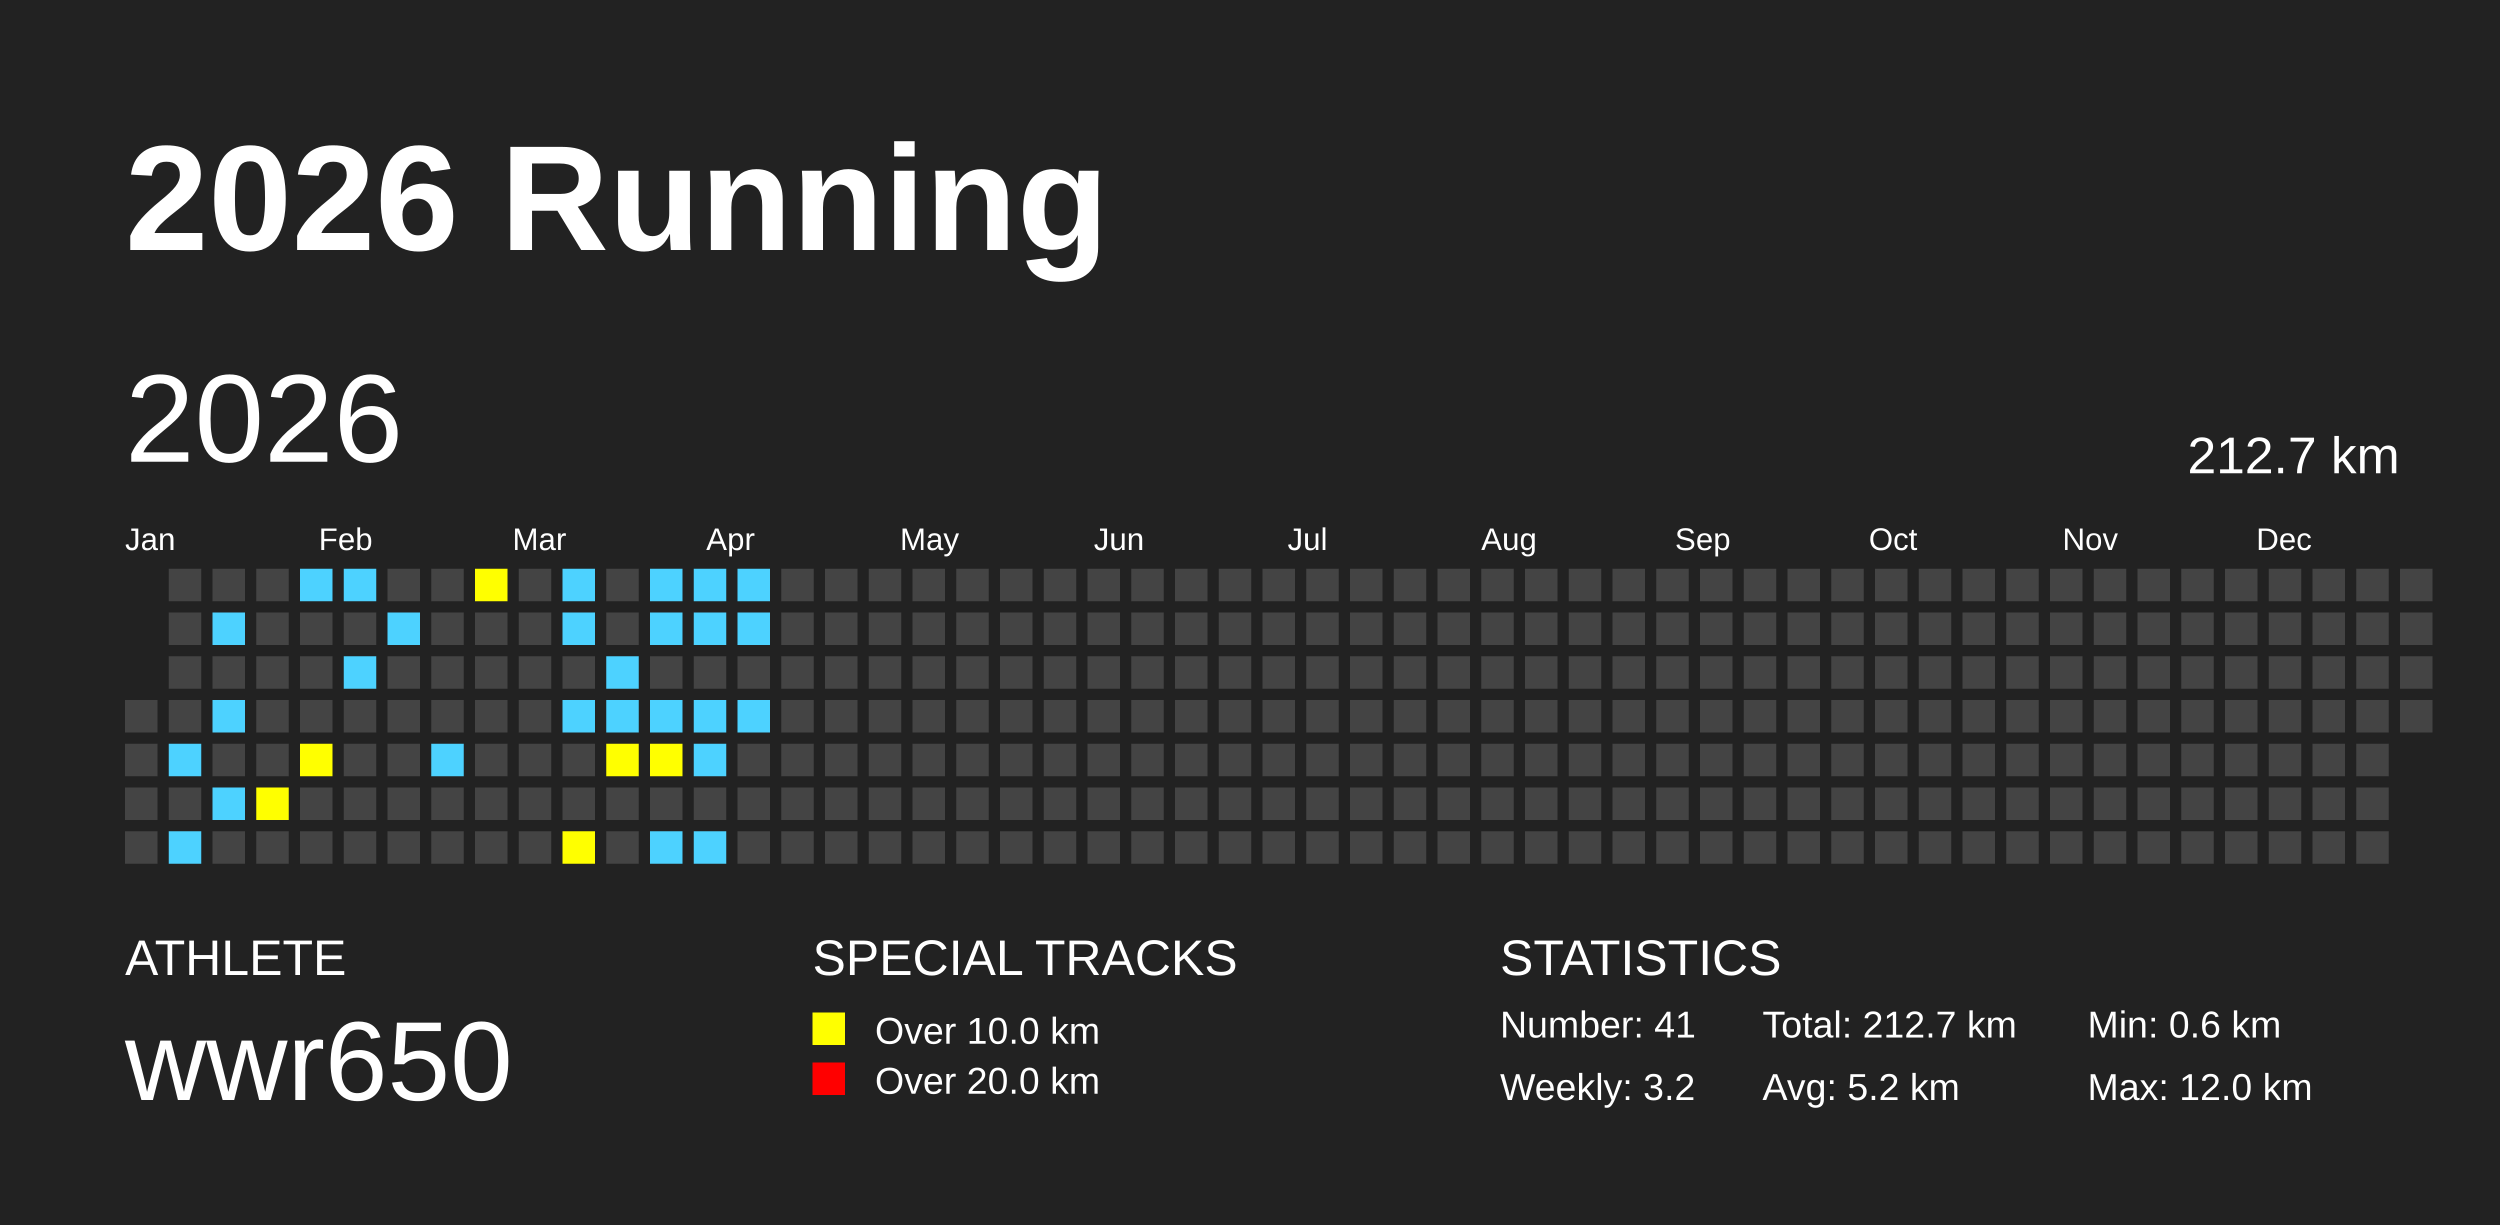
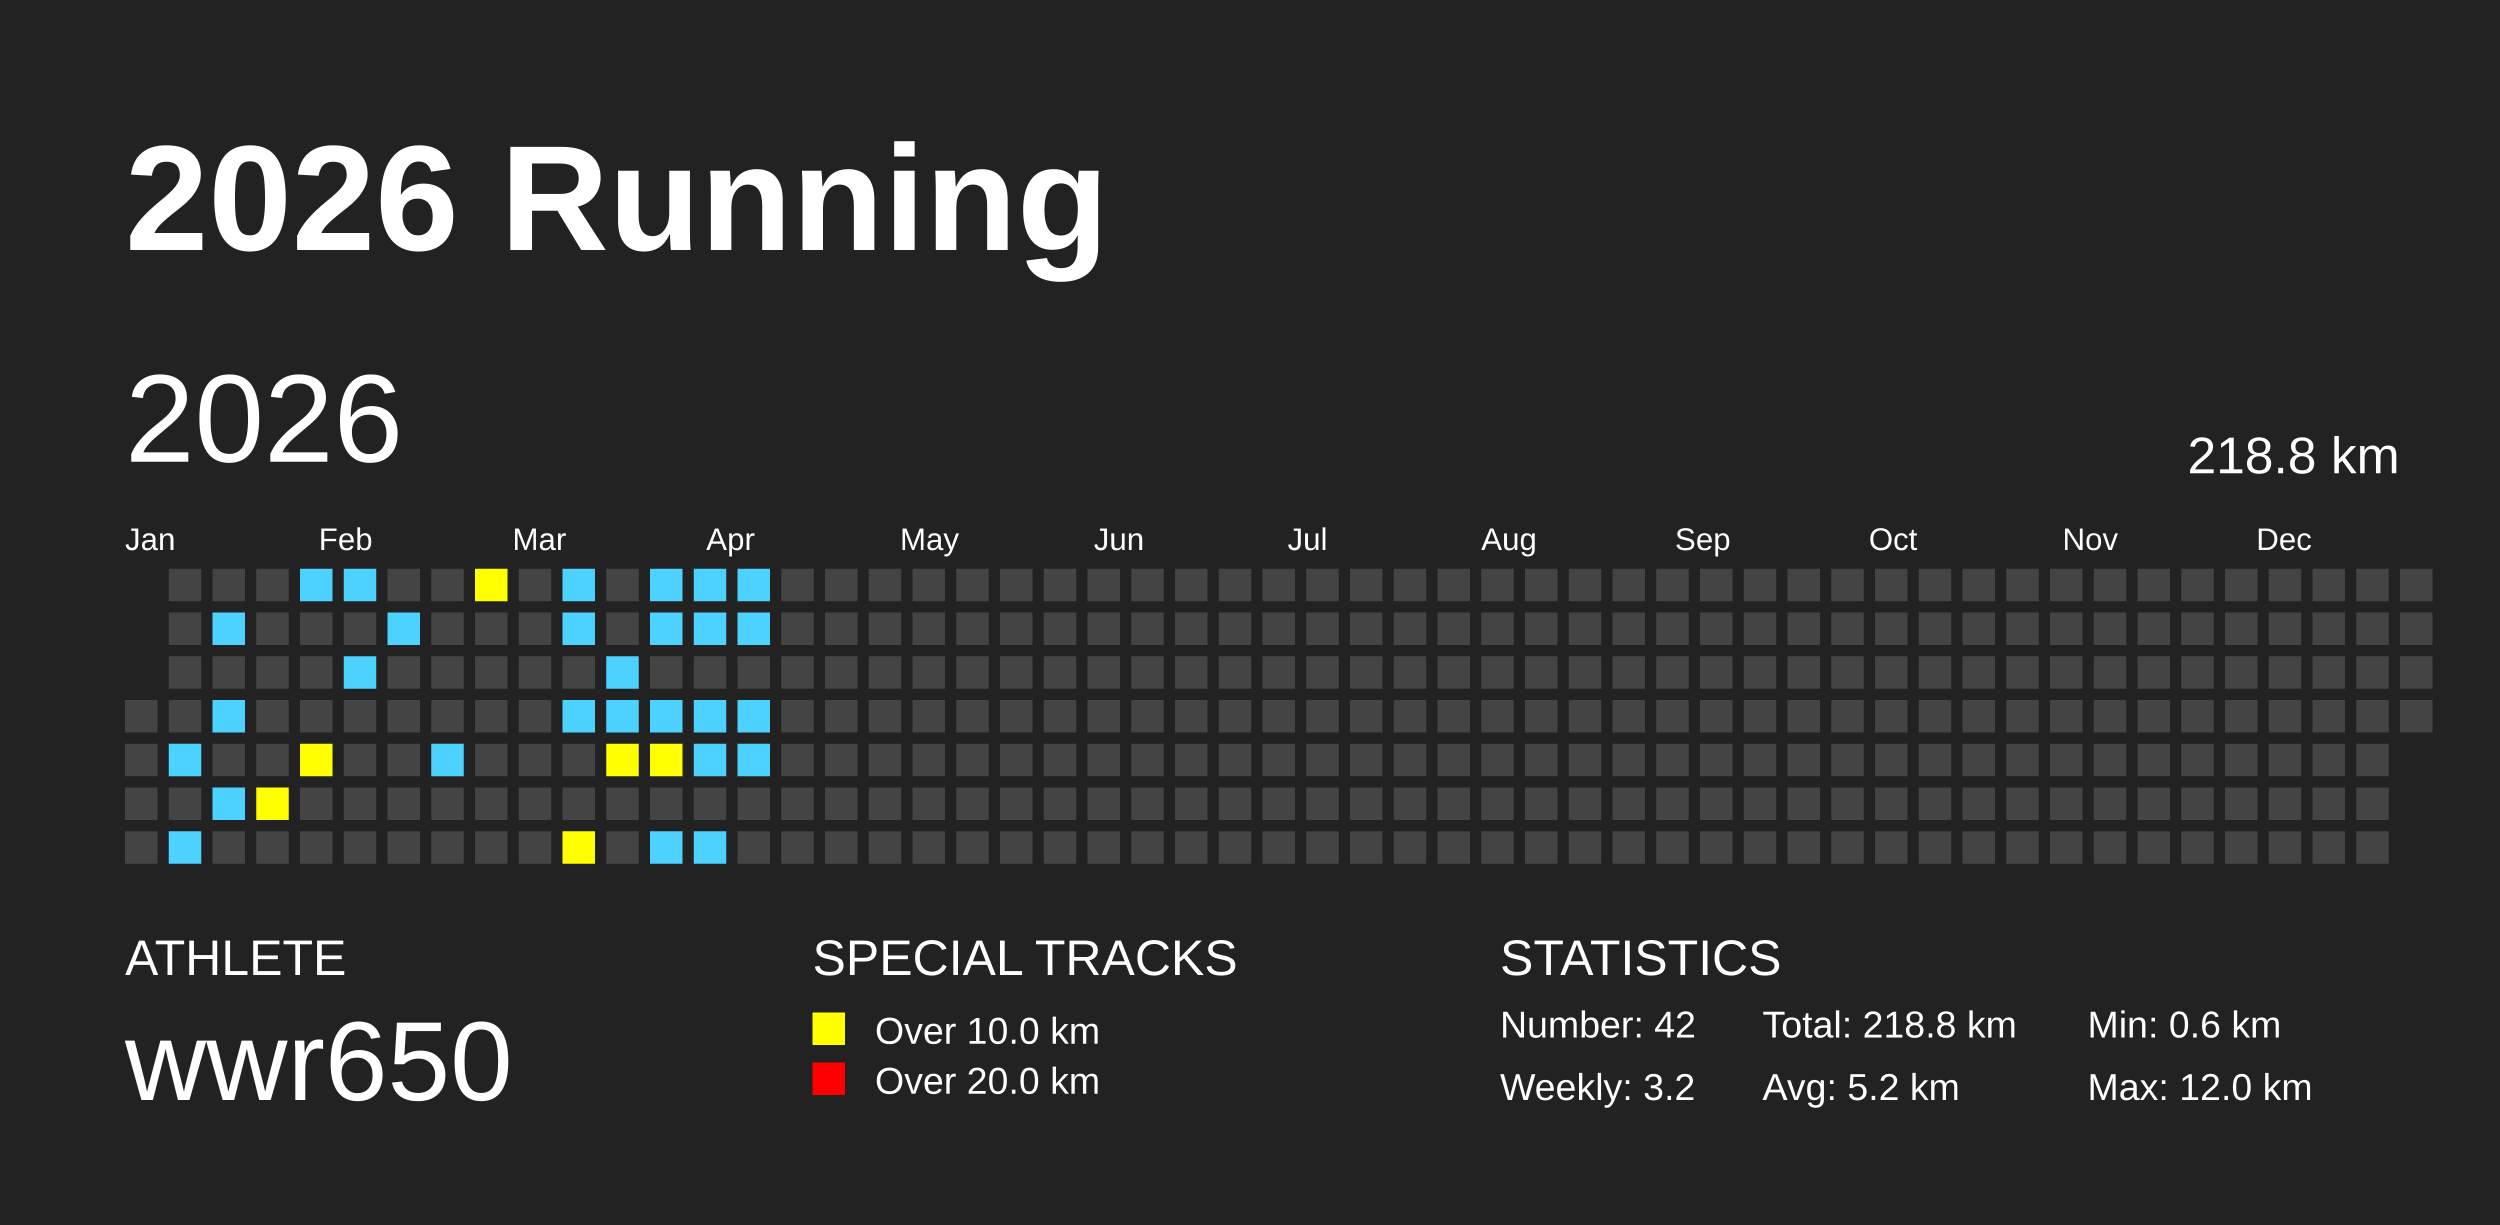
<svg xmlns="http://www.w3.org/2000/svg" baseProfile="full" height="98mm" version="1.1" viewBox="0,0,200,98" width="200mm">
  <defs />
  <rect fill="#222222" height="98" width="200" x="0" y="0" />
  <text fill="#FFFFFF" style="font-size:12px; font-family:Arial; font-weight:bold;" x="10" y="20">2026 Running</text>
  <text fill="#FFFFFF" style="font-size:4px; font-family:Arial" x="10" y="78">ATHLETE</text>
  <text fill="#FFFFFF" style="font-size:9px; font-family:Arial" x="10" y="88">wwr650</text>
  <text fill="#FFFFFF" style="font-size:4px; font-family:Arial" x="65" y="78">SPECIAL TRACKS</text>
  <rect fill="yellow" height="2.6" width="2.6" x="65" y="81" />
  <text fill="#FFFFFF" style="font-size:3px; font-family:Arial" x="70" y="83.5">Over 10.0 km</text>
  <rect fill="red" height="2.6" width="2.6" x="65" y="85" />
  <text fill="#FFFFFF" style="font-size:3px; font-family:Arial" x="70" y="87.5">Over 20.0 km</text>
  <text fill="#FFFFFF" style="font-size:4px; font-family:Arial" x="120" y="78">STATISTICS</text>
-   <text fill="#FFFFFF" style="font-size:3px; font-family:Arial" x="120" y="83">Number: 41</text>
+   <text fill="#FFFFFF" style="font-size:3px; font-family:Arial" x="120" y="83">Number: 42</text>
  <text fill="#FFFFFF" style="font-size:3px; font-family:Arial" x="120" y="88">Weekly: 3.2</text>
-   <text fill="#FFFFFF" style="font-size:3px; font-family:Arial" x="141" y="83">Total: 212.7 km</text>
+   <text fill="#FFFFFF" style="font-size:3px; font-family:Arial" x="141" y="83">Total: 218.8 km</text>
  <text fill="#FFFFFF" style="font-size:3px; font-family:Arial" x="141" y="88">Avg: 5.2 km</text>
  <text fill="#FFFFFF" style="font-size:3px; font-family:Arial" x="167" y="83">Min: 0.6 km</text>
  <text fill="#FFFFFF" style="font-size:3px; font-family:Arial" x="167" y="88">Max: 12.0 km</text>
  <text dominant-baseline="hanging" fill="#FFFFFF" style="font-size:10.0px; font-family:Arial;" x="10" y="30">2026</text>
-   <text dominant-baseline="hanging" fill="#FFFFFF" style="font-size:4.125px; font-family:Arial;" x="175" y="35">212.7 km</text>
+   <text dominant-baseline="hanging" fill="#FFFFFF" style="font-size:4.125px; font-family:Arial;" x="175" y="35">218.8 km</text>
  <text fill="#FFFFFF" style="font-size:2.5px; font-family:Arial" x="10.0" y="44">Jan</text>
  <text fill="#FFFFFF" style="font-size:2.5px; font-family:Arial" x="25.5" y="44">Feb</text>
  <text fill="#FFFFFF" style="font-size:2.5px; font-family:Arial" x="41.0" y="44">Mar</text>
  <text fill="#FFFFFF" style="font-size:2.5px; font-family:Arial" x="56.5" y="44">Apr</text>
  <text fill="#FFFFFF" style="font-size:2.5px; font-family:Arial" x="72.0" y="44">May</text>
  <text fill="#FFFFFF" style="font-size:2.5px; font-family:Arial" x="87.5" y="44">Jun</text>
  <text fill="#FFFFFF" style="font-size:2.5px; font-family:Arial" x="103.0" y="44">Jul</text>
  <text fill="#FFFFFF" style="font-size:2.5px; font-family:Arial" x="118.5" y="44">Aug</text>
  <text fill="#FFFFFF" style="font-size:2.5px; font-family:Arial" x="134.0" y="44">Sep</text>
  <text fill="#FFFFFF" style="font-size:2.5px; font-family:Arial" x="149.5" y="44">Oct</text>
  <text fill="#FFFFFF" style="font-size:2.5px; font-family:Arial" x="165.0" y="44">Nov</text>
  <text fill="#FFFFFF" style="font-size:2.5px; font-family:Arial" x="180.5" y="44">Dec</text>
  <rect fill="#444444" height="2.6" width="2.6" x="10.0" y="56.0" />
  <rect fill="#444444" height="2.6" width="2.6" x="10.0" y="59.5" />
  <rect fill="#444444" height="2.6" width="2.6" x="10.0" y="63.0" />
  <rect fill="#444444" height="2.6" width="2.6" x="10.0" y="66.5" />
  <rect fill="#444444" height="2.6" width="2.6" x="13.5" y="45.5" />
  <rect fill="#444444" height="2.6" width="2.6" x="13.5" y="49.0" />
  <rect fill="#444444" height="2.6" width="2.6" x="13.5" y="52.5" />
  <rect fill="#444444" height="2.6" width="2.6" x="13.5" y="56.0" />
  <rect fill="#4DD2FF" height="2.6" width="2.6" x="13.5" y="59.5" />
  <rect fill="#444444" height="2.6" width="2.6" x="13.5" y="63.0" />
  <rect fill="#4DD2FF" height="2.6" width="2.6" x="13.5" y="66.5" />
  <rect fill="#444444" height="2.6" width="2.6" x="17.0" y="45.5" />
  <rect fill="#4DD2FF" height="2.6" width="2.6" x="17.0" y="49.0" />
  <rect fill="#444444" height="2.6" width="2.6" x="17.0" y="52.5" />
  <rect fill="#4DD2FF" height="2.6" width="2.6" x="17.0" y="56.0" />
  <rect fill="#444444" height="2.6" width="2.6" x="17.0" y="59.5" />
  <rect fill="#4DD2FF" height="2.6" width="2.6" x="17.0" y="63.0" />
  <rect fill="#444444" height="2.6" width="2.6" x="17.0" y="66.5" />
  <rect fill="#444444" height="2.6" width="2.6" x="20.5" y="45.5" />
  <rect fill="#444444" height="2.6" width="2.6" x="20.5" y="49.0" />
  <rect fill="#444444" height="2.6" width="2.6" x="20.5" y="52.5" />
  <rect fill="#444444" height="2.6" width="2.6" x="20.5" y="56.0" />
  <rect fill="#444444" height="2.6" width="2.6" x="20.5" y="59.5" />
  <rect fill="yellow" height="2.6" width="2.6" x="20.5" y="63.0" />
  <rect fill="#444444" height="2.6" width="2.6" x="20.5" y="66.5" />
  <rect fill="#4DD2FF" height="2.6" width="2.6" x="24.0" y="45.5" />
  <rect fill="#444444" height="2.6" width="2.6" x="24.0" y="49.0" />
  <rect fill="#444444" height="2.6" width="2.6" x="24.0" y="52.5" />
  <rect fill="#444444" height="2.6" width="2.6" x="24.0" y="56.0" />
  <rect fill="yellow" height="2.6" width="2.6" x="24.0" y="59.5" />
  <rect fill="#444444" height="2.6" width="2.6" x="24.0" y="63.0" />
  <rect fill="#444444" height="2.6" width="2.6" x="24.0" y="66.5" />
  <rect fill="#4DD2FF" height="2.6" width="2.6" x="27.5" y="45.5" />
  <rect fill="#444444" height="2.6" width="2.6" x="27.5" y="49.0" />
  <rect fill="#4DD2FF" height="2.6" width="2.6" x="27.5" y="52.5" />
  <rect fill="#444444" height="2.6" width="2.6" x="27.5" y="56.0" />
  <rect fill="#444444" height="2.6" width="2.6" x="27.5" y="59.5" />
  <rect fill="#444444" height="2.6" width="2.6" x="27.5" y="63.0" />
  <rect fill="#444444" height="2.6" width="2.6" x="27.5" y="66.5" />
  <rect fill="#444444" height="2.6" width="2.6" x="31.0" y="45.5" />
  <rect fill="#4DD2FF" height="2.6" width="2.6" x="31.0" y="49.0" />
  <rect fill="#444444" height="2.6" width="2.6" x="31.0" y="52.5" />
  <rect fill="#444444" height="2.6" width="2.6" x="31.0" y="56.0" />
  <rect fill="#444444" height="2.6" width="2.6" x="31.0" y="59.5" />
  <rect fill="#444444" height="2.6" width="2.6" x="31.0" y="63.0" />
  <rect fill="#444444" height="2.6" width="2.6" x="31.0" y="66.5" />
  <rect fill="#444444" height="2.6" width="2.6" x="34.5" y="45.5" />
  <rect fill="#444444" height="2.6" width="2.6" x="34.5" y="49.0" />
  <rect fill="#444444" height="2.6" width="2.6" x="34.5" y="52.5" />
  <rect fill="#444444" height="2.6" width="2.6" x="34.5" y="56.0" />
  <rect fill="#4DD2FF" height="2.6" width="2.6" x="34.5" y="59.5" />
  <rect fill="#444444" height="2.6" width="2.6" x="34.5" y="63.0" />
  <rect fill="#444444" height="2.6" width="2.6" x="34.5" y="66.5" />
  <rect fill="yellow" height="2.6" width="2.6" x="38.0" y="45.5" />
  <rect fill="#444444" height="2.6" width="2.6" x="38.0" y="49.0" />
  <rect fill="#444444" height="2.6" width="2.6" x="38.0" y="52.5" />
  <rect fill="#444444" height="2.6" width="2.6" x="38.0" y="56.0" />
  <rect fill="#444444" height="2.6" width="2.6" x="38.0" y="59.5" />
  <rect fill="#444444" height="2.6" width="2.6" x="38.0" y="63.0" />
  <rect fill="#444444" height="2.6" width="2.6" x="38.0" y="66.5" />
  <rect fill="#444444" height="2.6" width="2.6" x="41.5" y="45.5" />
  <rect fill="#444444" height="2.6" width="2.6" x="41.5" y="49.0" />
  <rect fill="#444444" height="2.6" width="2.6" x="41.5" y="52.5" />
  <rect fill="#444444" height="2.6" width="2.6" x="41.5" y="56.0" />
  <rect fill="#444444" height="2.6" width="2.6" x="41.5" y="59.5" />
  <rect fill="#444444" height="2.6" width="2.6" x="41.5" y="63.0" />
  <rect fill="#444444" height="2.6" width="2.6" x="41.5" y="66.5" />
  <rect fill="#4DD2FF" height="2.6" width="2.6" x="45.0" y="45.5" />
  <rect fill="#4DD2FF" height="2.6" width="2.6" x="45.0" y="49.0" />
  <rect fill="#444444" height="2.6" width="2.6" x="45.0" y="52.5" />
  <rect fill="#4DD2FF" height="2.6" width="2.6" x="45.0" y="56.0" />
  <rect fill="#444444" height="2.6" width="2.6" x="45.0" y="59.5" />
  <rect fill="#444444" height="2.6" width="2.6" x="45.0" y="63.0" />
  <rect fill="yellow" height="2.6" width="2.6" x="45.0" y="66.5" />
  <rect fill="#444444" height="2.6" width="2.6" x="48.5" y="45.5" />
  <rect fill="#444444" height="2.6" width="2.6" x="48.5" y="49.0" />
  <rect fill="#4DD2FF" height="2.6" width="2.6" x="48.5" y="52.5" />
  <rect fill="#4DD2FF" height="2.6" width="2.6" x="48.5" y="56.0" />
  <rect fill="yellow" height="2.6" width="2.6" x="48.5" y="59.5" />
  <rect fill="#444444" height="2.6" width="2.6" x="48.5" y="63.0" />
  <rect fill="#444444" height="2.6" width="2.6" x="48.5" y="66.5" />
  <rect fill="#4DD2FF" height="2.6" width="2.6" x="52.0" y="45.5" />
  <rect fill="#4DD2FF" height="2.6" width="2.6" x="52.0" y="49.0" />
  <rect fill="#444444" height="2.6" width="2.6" x="52.0" y="52.5" />
  <rect fill="#4DD2FF" height="2.6" width="2.6" x="52.0" y="56.0" />
  <rect fill="yellow" height="2.6" width="2.6" x="52.0" y="59.5" />
  <rect fill="#444444" height="2.6" width="2.6" x="52.0" y="63.0" />
  <rect fill="#4DD2FF" height="2.6" width="2.6" x="52.0" y="66.5" />
  <rect fill="#4DD2FF" height="2.6" width="2.6" x="55.5" y="45.5" />
  <rect fill="#4DD2FF" height="2.6" width="2.6" x="55.5" y="49.0" />
  <rect fill="#444444" height="2.6" width="2.6" x="55.5" y="52.5" />
  <rect fill="#4DD2FF" height="2.6" width="2.6" x="55.5" y="56.0" />
  <rect fill="#4DD2FF" height="2.6" width="2.6" x="55.5" y="59.5" />
  <rect fill="#444444" height="2.6" width="2.6" x="55.5" y="63.0" />
  <rect fill="#4DD2FF" height="2.6" width="2.6" x="55.5" y="66.5" />
  <rect fill="#4DD2FF" height="2.6" width="2.6" x="59.0" y="45.5" />
  <rect fill="#4DD2FF" height="2.6" width="2.6" x="59.0" y="49.0" />
  <rect fill="#444444" height="2.6" width="2.6" x="59.0" y="52.5" />
  <rect fill="#4DD2FF" height="2.6" width="2.6" x="59.0" y="56.0" />
-   <rect fill="#444444" height="2.6" width="2.6" x="59.0" y="59.5" />
+   <rect fill="#4DD2FF" height="2.6" width="2.6" x="59.0" y="59.5" />
  <rect fill="#444444" height="2.6" width="2.6" x="59.0" y="63.0" />
  <rect fill="#444444" height="2.6" width="2.6" x="59.0" y="66.5" />
  <rect fill="#444444" height="2.6" width="2.6" x="62.5" y="45.5" />
  <rect fill="#444444" height="2.6" width="2.6" x="62.5" y="49.0" />
  <rect fill="#444444" height="2.6" width="2.6" x="62.5" y="52.5" />
  <rect fill="#444444" height="2.6" width="2.6" x="62.5" y="56.0" />
  <rect fill="#444444" height="2.6" width="2.6" x="62.5" y="59.5" />
  <rect fill="#444444" height="2.6" width="2.6" x="62.5" y="63.0" />
  <rect fill="#444444" height="2.6" width="2.6" x="62.5" y="66.5" />
  <rect fill="#444444" height="2.6" width="2.6" x="66.0" y="45.5" />
  <rect fill="#444444" height="2.6" width="2.6" x="66.0" y="49.0" />
  <rect fill="#444444" height="2.6" width="2.6" x="66.0" y="52.5" />
  <rect fill="#444444" height="2.6" width="2.6" x="66.0" y="56.0" />
  <rect fill="#444444" height="2.6" width="2.6" x="66.0" y="59.5" />
  <rect fill="#444444" height="2.6" width="2.6" x="66.0" y="63.0" />
  <rect fill="#444444" height="2.6" width="2.6" x="66.0" y="66.5" />
  <rect fill="#444444" height="2.6" width="2.6" x="69.5" y="45.5" />
  <rect fill="#444444" height="2.6" width="2.6" x="69.5" y="49.0" />
  <rect fill="#444444" height="2.6" width="2.6" x="69.5" y="52.5" />
  <rect fill="#444444" height="2.6" width="2.6" x="69.5" y="56.0" />
  <rect fill="#444444" height="2.6" width="2.6" x="69.5" y="59.5" />
  <rect fill="#444444" height="2.6" width="2.6" x="69.5" y="63.0" />
  <rect fill="#444444" height="2.6" width="2.6" x="69.5" y="66.5" />
  <rect fill="#444444" height="2.6" width="2.6" x="73.0" y="45.5" />
  <rect fill="#444444" height="2.6" width="2.6" x="73.0" y="49.0" />
  <rect fill="#444444" height="2.6" width="2.6" x="73.0" y="52.5" />
  <rect fill="#444444" height="2.6" width="2.6" x="73.0" y="56.0" />
  <rect fill="#444444" height="2.6" width="2.6" x="73.0" y="59.5" />
  <rect fill="#444444" height="2.6" width="2.6" x="73.0" y="63.0" />
  <rect fill="#444444" height="2.6" width="2.6" x="73.0" y="66.5" />
  <rect fill="#444444" height="2.6" width="2.6" x="76.5" y="45.5" />
  <rect fill="#444444" height="2.6" width="2.6" x="76.5" y="49.0" />
  <rect fill="#444444" height="2.6" width="2.6" x="76.5" y="52.5" />
  <rect fill="#444444" height="2.6" width="2.6" x="76.5" y="56.0" />
  <rect fill="#444444" height="2.6" width="2.6" x="76.5" y="59.5" />
  <rect fill="#444444" height="2.6" width="2.6" x="76.5" y="63.0" />
  <rect fill="#444444" height="2.6" width="2.6" x="76.5" y="66.5" />
  <rect fill="#444444" height="2.6" width="2.6" x="80.0" y="45.5" />
  <rect fill="#444444" height="2.6" width="2.6" x="80.0" y="49.0" />
  <rect fill="#444444" height="2.6" width="2.6" x="80.0" y="52.5" />
  <rect fill="#444444" height="2.6" width="2.6" x="80.0" y="56.0" />
  <rect fill="#444444" height="2.6" width="2.6" x="80.0" y="59.5" />
  <rect fill="#444444" height="2.6" width="2.6" x="80.0" y="63.0" />
  <rect fill="#444444" height="2.6" width="2.6" x="80.0" y="66.5" />
  <rect fill="#444444" height="2.6" width="2.6" x="83.5" y="45.5" />
  <rect fill="#444444" height="2.6" width="2.6" x="83.5" y="49.0" />
  <rect fill="#444444" height="2.6" width="2.6" x="83.5" y="52.5" />
  <rect fill="#444444" height="2.6" width="2.6" x="83.5" y="56.0" />
  <rect fill="#444444" height="2.6" width="2.6" x="83.5" y="59.5" />
  <rect fill="#444444" height="2.6" width="2.6" x="83.5" y="63.0" />
  <rect fill="#444444" height="2.6" width="2.6" x="83.5" y="66.5" />
  <rect fill="#444444" height="2.6" width="2.6" x="87.0" y="45.5" />
  <rect fill="#444444" height="2.6" width="2.6" x="87.0" y="49.0" />
  <rect fill="#444444" height="2.6" width="2.6" x="87.0" y="52.5" />
  <rect fill="#444444" height="2.6" width="2.6" x="87.0" y="56.0" />
  <rect fill="#444444" height="2.6" width="2.6" x="87.0" y="59.5" />
  <rect fill="#444444" height="2.6" width="2.6" x="87.0" y="63.0" />
  <rect fill="#444444" height="2.6" width="2.6" x="87.0" y="66.5" />
  <rect fill="#444444" height="2.6" width="2.6" x="90.5" y="45.5" />
  <rect fill="#444444" height="2.6" width="2.6" x="90.5" y="49.0" />
  <rect fill="#444444" height="2.6" width="2.6" x="90.5" y="52.5" />
  <rect fill="#444444" height="2.6" width="2.6" x="90.5" y="56.0" />
  <rect fill="#444444" height="2.6" width="2.6" x="90.5" y="59.5" />
  <rect fill="#444444" height="2.6" width="2.6" x="90.5" y="63.0" />
  <rect fill="#444444" height="2.6" width="2.6" x="90.5" y="66.5" />
  <rect fill="#444444" height="2.6" width="2.6" x="94.0" y="45.5" />
  <rect fill="#444444" height="2.6" width="2.6" x="94.0" y="49.0" />
  <rect fill="#444444" height="2.6" width="2.6" x="94.0" y="52.5" />
  <rect fill="#444444" height="2.6" width="2.6" x="94.0" y="56.0" />
  <rect fill="#444444" height="2.6" width="2.6" x="94.0" y="59.5" />
  <rect fill="#444444" height="2.6" width="2.6" x="94.0" y="63.0" />
  <rect fill="#444444" height="2.6" width="2.6" x="94.0" y="66.5" />
  <rect fill="#444444" height="2.6" width="2.6" x="97.5" y="45.5" />
  <rect fill="#444444" height="2.6" width="2.6" x="97.5" y="49.0" />
  <rect fill="#444444" height="2.6" width="2.6" x="97.5" y="52.5" />
  <rect fill="#444444" height="2.6" width="2.6" x="97.5" y="56.0" />
  <rect fill="#444444" height="2.6" width="2.6" x="97.5" y="59.5" />
  <rect fill="#444444" height="2.6" width="2.6" x="97.5" y="63.0" />
  <rect fill="#444444" height="2.6" width="2.6" x="97.5" y="66.5" />
  <rect fill="#444444" height="2.6" width="2.6" x="101.0" y="45.5" />
  <rect fill="#444444" height="2.6" width="2.6" x="101.0" y="49.0" />
  <rect fill="#444444" height="2.6" width="2.6" x="101.0" y="52.5" />
  <rect fill="#444444" height="2.6" width="2.6" x="101.0" y="56.0" />
  <rect fill="#444444" height="2.6" width="2.6" x="101.0" y="59.5" />
  <rect fill="#444444" height="2.6" width="2.6" x="101.0" y="63.0" />
  <rect fill="#444444" height="2.6" width="2.6" x="101.0" y="66.5" />
  <rect fill="#444444" height="2.6" width="2.6" x="104.5" y="45.5" />
  <rect fill="#444444" height="2.6" width="2.6" x="104.5" y="49.0" />
  <rect fill="#444444" height="2.6" width="2.6" x="104.5" y="52.5" />
  <rect fill="#444444" height="2.6" width="2.6" x="104.5" y="56.0" />
  <rect fill="#444444" height="2.6" width="2.6" x="104.5" y="59.5" />
  <rect fill="#444444" height="2.6" width="2.6" x="104.5" y="63.0" />
  <rect fill="#444444" height="2.6" width="2.6" x="104.5" y="66.5" />
  <rect fill="#444444" height="2.6" width="2.6" x="108.0" y="45.5" />
  <rect fill="#444444" height="2.6" width="2.6" x="108.0" y="49.0" />
  <rect fill="#444444" height="2.6" width="2.6" x="108.0" y="52.5" />
  <rect fill="#444444" height="2.6" width="2.6" x="108.0" y="56.0" />
  <rect fill="#444444" height="2.6" width="2.6" x="108.0" y="59.5" />
  <rect fill="#444444" height="2.6" width="2.6" x="108.0" y="63.0" />
  <rect fill="#444444" height="2.6" width="2.6" x="108.0" y="66.5" />
  <rect fill="#444444" height="2.6" width="2.6" x="111.5" y="45.5" />
  <rect fill="#444444" height="2.6" width="2.6" x="111.5" y="49.0" />
  <rect fill="#444444" height="2.6" width="2.6" x="111.5" y="52.5" />
  <rect fill="#444444" height="2.6" width="2.6" x="111.5" y="56.0" />
  <rect fill="#444444" height="2.6" width="2.6" x="111.5" y="59.5" />
  <rect fill="#444444" height="2.6" width="2.6" x="111.5" y="63.0" />
  <rect fill="#444444" height="2.6" width="2.6" x="111.5" y="66.5" />
  <rect fill="#444444" height="2.6" width="2.6" x="115.0" y="45.5" />
  <rect fill="#444444" height="2.6" width="2.6" x="115.0" y="49.0" />
  <rect fill="#444444" height="2.6" width="2.6" x="115.0" y="52.5" />
  <rect fill="#444444" height="2.6" width="2.6" x="115.0" y="56.0" />
  <rect fill="#444444" height="2.6" width="2.6" x="115.0" y="59.5" />
  <rect fill="#444444" height="2.6" width="2.6" x="115.0" y="63.0" />
  <rect fill="#444444" height="2.6" width="2.6" x="115.0" y="66.5" />
  <rect fill="#444444" height="2.6" width="2.6" x="118.5" y="45.5" />
  <rect fill="#444444" height="2.6" width="2.6" x="118.5" y="49.0" />
  <rect fill="#444444" height="2.6" width="2.6" x="118.5" y="52.5" />
  <rect fill="#444444" height="2.6" width="2.6" x="118.5" y="56.0" />
  <rect fill="#444444" height="2.6" width="2.6" x="118.5" y="59.5" />
  <rect fill="#444444" height="2.6" width="2.6" x="118.5" y="63.0" />
  <rect fill="#444444" height="2.6" width="2.6" x="118.5" y="66.5" />
  <rect fill="#444444" height="2.6" width="2.6" x="122.0" y="45.5" />
  <rect fill="#444444" height="2.6" width="2.6" x="122.0" y="49.0" />
  <rect fill="#444444" height="2.6" width="2.6" x="122.0" y="52.5" />
  <rect fill="#444444" height="2.6" width="2.6" x="122.0" y="56.0" />
  <rect fill="#444444" height="2.6" width="2.6" x="122.0" y="59.5" />
  <rect fill="#444444" height="2.6" width="2.6" x="122.0" y="63.0" />
  <rect fill="#444444" height="2.6" width="2.6" x="122.0" y="66.5" />
  <rect fill="#444444" height="2.6" width="2.6" x="125.5" y="45.5" />
  <rect fill="#444444" height="2.6" width="2.6" x="125.5" y="49.0" />
  <rect fill="#444444" height="2.6" width="2.6" x="125.5" y="52.5" />
  <rect fill="#444444" height="2.6" width="2.6" x="125.5" y="56.0" />
  <rect fill="#444444" height="2.6" width="2.6" x="125.5" y="59.5" />
  <rect fill="#444444" height="2.6" width="2.6" x="125.5" y="63.0" />
  <rect fill="#444444" height="2.6" width="2.6" x="125.5" y="66.5" />
  <rect fill="#444444" height="2.6" width="2.6" x="129.0" y="45.5" />
  <rect fill="#444444" height="2.6" width="2.6" x="129.0" y="49.0" />
  <rect fill="#444444" height="2.6" width="2.6" x="129.0" y="52.5" />
  <rect fill="#444444" height="2.6" width="2.6" x="129.0" y="56.0" />
  <rect fill="#444444" height="2.6" width="2.6" x="129.0" y="59.5" />
  <rect fill="#444444" height="2.6" width="2.6" x="129.0" y="63.0" />
  <rect fill="#444444" height="2.6" width="2.6" x="129.0" y="66.5" />
  <rect fill="#444444" height="2.6" width="2.6" x="132.5" y="45.5" />
  <rect fill="#444444" height="2.6" width="2.6" x="132.5" y="49.0" />
  <rect fill="#444444" height="2.6" width="2.6" x="132.5" y="52.5" />
  <rect fill="#444444" height="2.6" width="2.6" x="132.5" y="56.0" />
  <rect fill="#444444" height="2.6" width="2.6" x="132.5" y="59.5" />
  <rect fill="#444444" height="2.6" width="2.6" x="132.5" y="63.0" />
  <rect fill="#444444" height="2.6" width="2.6" x="132.5" y="66.5" />
  <rect fill="#444444" height="2.6" width="2.6" x="136.0" y="45.5" />
  <rect fill="#444444" height="2.6" width="2.6" x="136.0" y="49.0" />
  <rect fill="#444444" height="2.6" width="2.6" x="136.0" y="52.5" />
  <rect fill="#444444" height="2.6" width="2.6" x="136.0" y="56.0" />
  <rect fill="#444444" height="2.6" width="2.6" x="136.0" y="59.5" />
  <rect fill="#444444" height="2.6" width="2.6" x="136.0" y="63.0" />
  <rect fill="#444444" height="2.6" width="2.6" x="136.0" y="66.5" />
  <rect fill="#444444" height="2.6" width="2.6" x="139.5" y="45.5" />
  <rect fill="#444444" height="2.6" width="2.6" x="139.5" y="49.0" />
  <rect fill="#444444" height="2.6" width="2.6" x="139.5" y="52.5" />
  <rect fill="#444444" height="2.6" width="2.6" x="139.5" y="56.0" />
  <rect fill="#444444" height="2.6" width="2.6" x="139.5" y="59.5" />
  <rect fill="#444444" height="2.6" width="2.6" x="139.5" y="63.0" />
  <rect fill="#444444" height="2.6" width="2.6" x="139.5" y="66.5" />
  <rect fill="#444444" height="2.6" width="2.6" x="143.0" y="45.5" />
  <rect fill="#444444" height="2.6" width="2.6" x="143.0" y="49.0" />
  <rect fill="#444444" height="2.6" width="2.6" x="143.0" y="52.5" />
  <rect fill="#444444" height="2.6" width="2.6" x="143.0" y="56.0" />
  <rect fill="#444444" height="2.6" width="2.6" x="143.0" y="59.5" />
  <rect fill="#444444" height="2.6" width="2.6" x="143.0" y="63.0" />
  <rect fill="#444444" height="2.6" width="2.6" x="143.0" y="66.5" />
  <rect fill="#444444" height="2.6" width="2.6" x="146.5" y="45.5" />
  <rect fill="#444444" height="2.6" width="2.6" x="146.5" y="49.0" />
  <rect fill="#444444" height="2.6" width="2.6" x="146.5" y="52.5" />
  <rect fill="#444444" height="2.6" width="2.6" x="146.5" y="56.0" />
  <rect fill="#444444" height="2.6" width="2.6" x="146.5" y="59.5" />
  <rect fill="#444444" height="2.6" width="2.6" x="146.5" y="63.0" />
  <rect fill="#444444" height="2.6" width="2.6" x="146.5" y="66.5" />
  <rect fill="#444444" height="2.6" width="2.6" x="150.0" y="45.5" />
  <rect fill="#444444" height="2.6" width="2.6" x="150.0" y="49.0" />
  <rect fill="#444444" height="2.6" width="2.6" x="150.0" y="52.5" />
  <rect fill="#444444" height="2.6" width="2.6" x="150.0" y="56.0" />
  <rect fill="#444444" height="2.6" width="2.6" x="150.0" y="59.5" />
  <rect fill="#444444" height="2.6" width="2.6" x="150.0" y="63.0" />
  <rect fill="#444444" height="2.6" width="2.6" x="150.0" y="66.5" />
  <rect fill="#444444" height="2.6" width="2.6" x="153.5" y="45.5" />
  <rect fill="#444444" height="2.6" width="2.6" x="153.5" y="49.0" />
  <rect fill="#444444" height="2.6" width="2.6" x="153.5" y="52.5" />
  <rect fill="#444444" height="2.6" width="2.6" x="153.5" y="56.0" />
  <rect fill="#444444" height="2.6" width="2.6" x="153.5" y="59.5" />
  <rect fill="#444444" height="2.6" width="2.6" x="153.5" y="63.0" />
  <rect fill="#444444" height="2.6" width="2.6" x="153.5" y="66.5" />
  <rect fill="#444444" height="2.6" width="2.6" x="157.0" y="45.5" />
  <rect fill="#444444" height="2.6" width="2.6" x="157.0" y="49.0" />
  <rect fill="#444444" height="2.6" width="2.6" x="157.0" y="52.5" />
  <rect fill="#444444" height="2.6" width="2.6" x="157.0" y="56.0" />
  <rect fill="#444444" height="2.6" width="2.6" x="157.0" y="59.5" />
  <rect fill="#444444" height="2.6" width="2.6" x="157.0" y="63.0" />
  <rect fill="#444444" height="2.6" width="2.6" x="157.0" y="66.5" />
  <rect fill="#444444" height="2.6" width="2.6" x="160.5" y="45.5" />
  <rect fill="#444444" height="2.6" width="2.6" x="160.5" y="49.0" />
  <rect fill="#444444" height="2.6" width="2.6" x="160.5" y="52.5" />
  <rect fill="#444444" height="2.6" width="2.6" x="160.5" y="56.0" />
  <rect fill="#444444" height="2.6" width="2.6" x="160.5" y="59.5" />
  <rect fill="#444444" height="2.6" width="2.6" x="160.5" y="63.0" />
  <rect fill="#444444" height="2.6" width="2.6" x="160.5" y="66.5" />
  <rect fill="#444444" height="2.6" width="2.6" x="164.0" y="45.5" />
  <rect fill="#444444" height="2.6" width="2.6" x="164.0" y="49.0" />
  <rect fill="#444444" height="2.6" width="2.6" x="164.0" y="52.5" />
  <rect fill="#444444" height="2.6" width="2.6" x="164.0" y="56.0" />
  <rect fill="#444444" height="2.6" width="2.6" x="164.0" y="59.5" />
  <rect fill="#444444" height="2.6" width="2.6" x="164.0" y="63.0" />
  <rect fill="#444444" height="2.6" width="2.6" x="164.0" y="66.5" />
  <rect fill="#444444" height="2.6" width="2.6" x="167.5" y="45.5" />
  <rect fill="#444444" height="2.6" width="2.6" x="167.5" y="49.0" />
  <rect fill="#444444" height="2.6" width="2.6" x="167.5" y="52.5" />
  <rect fill="#444444" height="2.6" width="2.6" x="167.5" y="56.0" />
  <rect fill="#444444" height="2.6" width="2.6" x="167.5" y="59.5" />
  <rect fill="#444444" height="2.6" width="2.6" x="167.5" y="63.0" />
  <rect fill="#444444" height="2.6" width="2.6" x="167.5" y="66.5" />
  <rect fill="#444444" height="2.6" width="2.6" x="171.0" y="45.5" />
  <rect fill="#444444" height="2.6" width="2.6" x="171.0" y="49.0" />
  <rect fill="#444444" height="2.6" width="2.6" x="171.0" y="52.5" />
  <rect fill="#444444" height="2.6" width="2.6" x="171.0" y="56.0" />
  <rect fill="#444444" height="2.6" width="2.6" x="171.0" y="59.5" />
  <rect fill="#444444" height="2.6" width="2.6" x="171.0" y="63.0" />
  <rect fill="#444444" height="2.6" width="2.6" x="171.0" y="66.5" />
  <rect fill="#444444" height="2.6" width="2.6" x="174.5" y="45.5" />
  <rect fill="#444444" height="2.6" width="2.6" x="174.5" y="49.0" />
  <rect fill="#444444" height="2.6" width="2.6" x="174.5" y="52.5" />
  <rect fill="#444444" height="2.6" width="2.6" x="174.5" y="56.0" />
  <rect fill="#444444" height="2.6" width="2.6" x="174.5" y="59.5" />
  <rect fill="#444444" height="2.6" width="2.6" x="174.5" y="63.0" />
  <rect fill="#444444" height="2.6" width="2.6" x="174.5" y="66.5" />
  <rect fill="#444444" height="2.6" width="2.6" x="178.0" y="45.5" />
  <rect fill="#444444" height="2.6" width="2.6" x="178.0" y="49.0" />
  <rect fill="#444444" height="2.6" width="2.6" x="178.0" y="52.5" />
  <rect fill="#444444" height="2.6" width="2.6" x="178.0" y="56.0" />
  <rect fill="#444444" height="2.6" width="2.6" x="178.0" y="59.5" />
  <rect fill="#444444" height="2.6" width="2.6" x="178.0" y="63.0" />
  <rect fill="#444444" height="2.6" width="2.6" x="178.0" y="66.5" />
  <rect fill="#444444" height="2.6" width="2.6" x="181.5" y="45.5" />
  <rect fill="#444444" height="2.6" width="2.6" x="181.5" y="49.0" />
  <rect fill="#444444" height="2.6" width="2.6" x="181.5" y="52.5" />
  <rect fill="#444444" height="2.6" width="2.6" x="181.5" y="56.0" />
  <rect fill="#444444" height="2.6" width="2.6" x="181.5" y="59.5" />
  <rect fill="#444444" height="2.6" width="2.6" x="181.5" y="63.0" />
  <rect fill="#444444" height="2.6" width="2.6" x="181.5" y="66.5" />
  <rect fill="#444444" height="2.6" width="2.6" x="185.0" y="45.5" />
  <rect fill="#444444" height="2.6" width="2.6" x="185.0" y="49.0" />
  <rect fill="#444444" height="2.6" width="2.6" x="185.0" y="52.5" />
  <rect fill="#444444" height="2.6" width="2.6" x="185.0" y="56.0" />
  <rect fill="#444444" height="2.6" width="2.6" x="185.0" y="59.5" />
  <rect fill="#444444" height="2.6" width="2.6" x="185.0" y="63.0" />
  <rect fill="#444444" height="2.6" width="2.6" x="185.0" y="66.5" />
  <rect fill="#444444" height="2.6" width="2.6" x="188.5" y="45.5" />
  <rect fill="#444444" height="2.6" width="2.6" x="188.5" y="49.0" />
  <rect fill="#444444" height="2.6" width="2.6" x="188.5" y="52.5" />
  <rect fill="#444444" height="2.6" width="2.6" x="188.5" y="56.0" />
  <rect fill="#444444" height="2.6" width="2.6" x="188.5" y="59.5" />
  <rect fill="#444444" height="2.6" width="2.6" x="188.5" y="63.0" />
  <rect fill="#444444" height="2.6" width="2.6" x="188.5" y="66.5" />
  <rect fill="#444444" height="2.6" width="2.6" x="192.0" y="45.5" />
  <rect fill="#444444" height="2.6" width="2.6" x="192.0" y="49.0" />
  <rect fill="#444444" height="2.6" width="2.6" x="192.0" y="52.5" />
  <rect fill="#444444" height="2.6" width="2.6" x="192.0" y="56.0" />
</svg>
